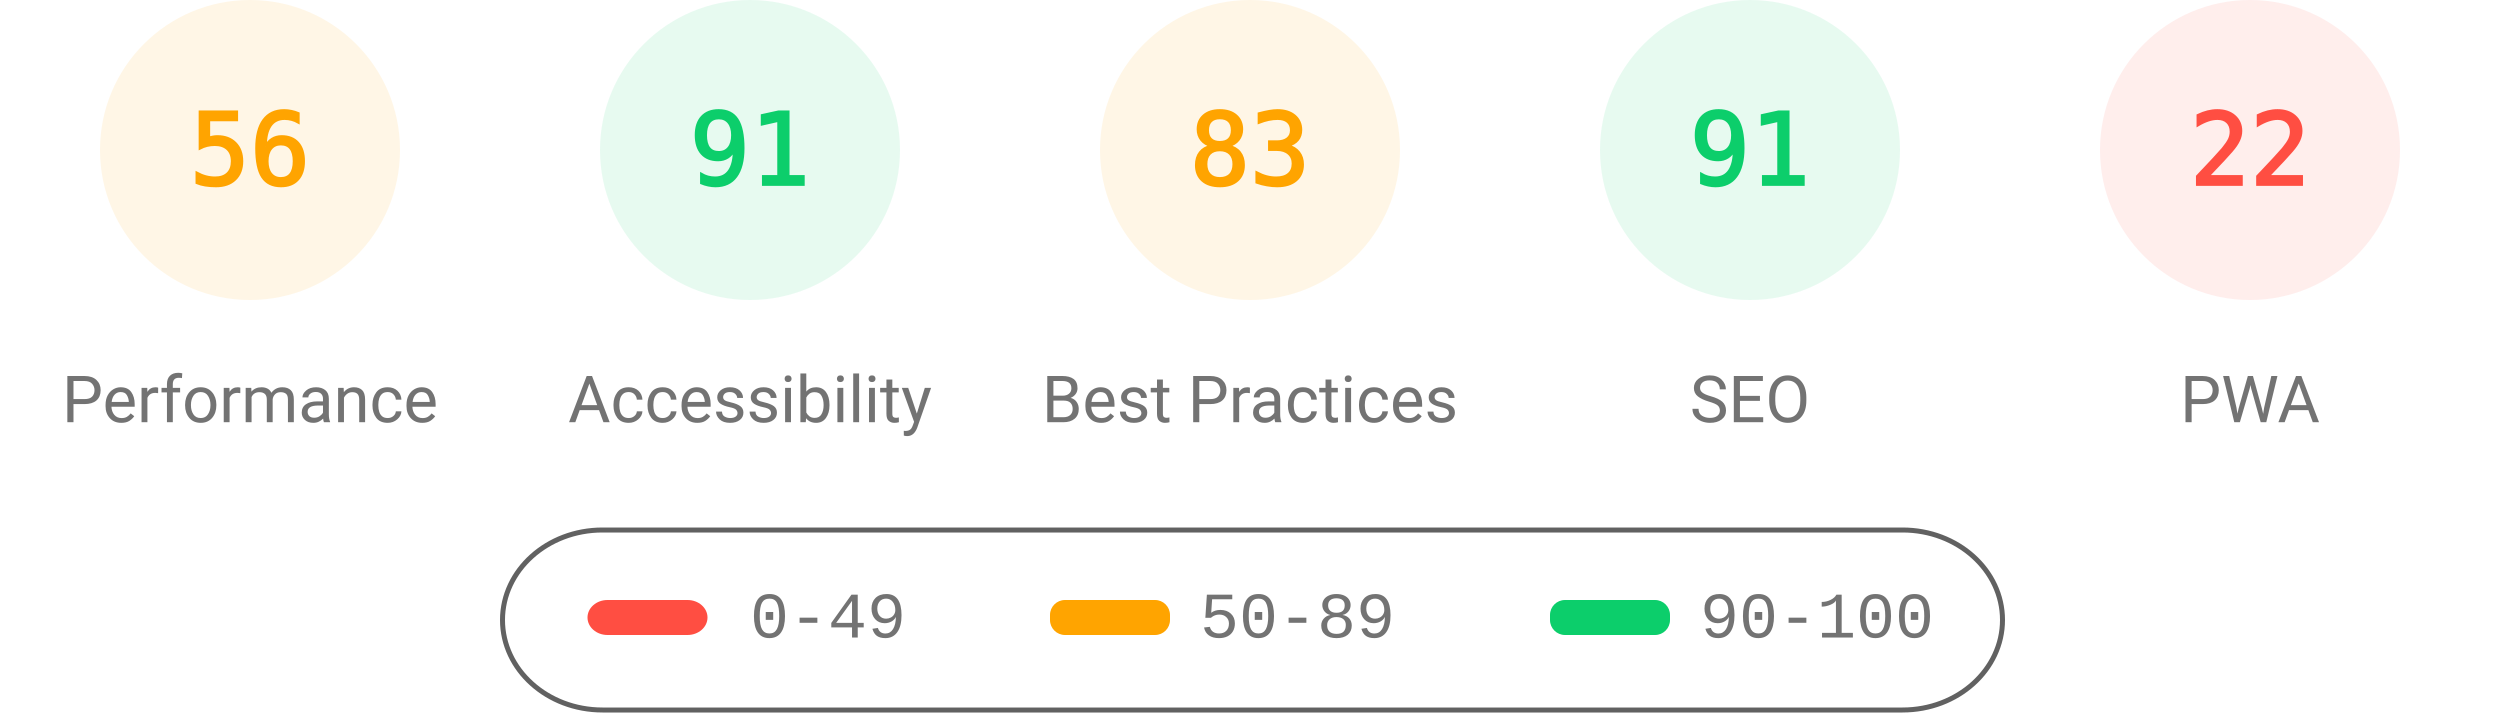
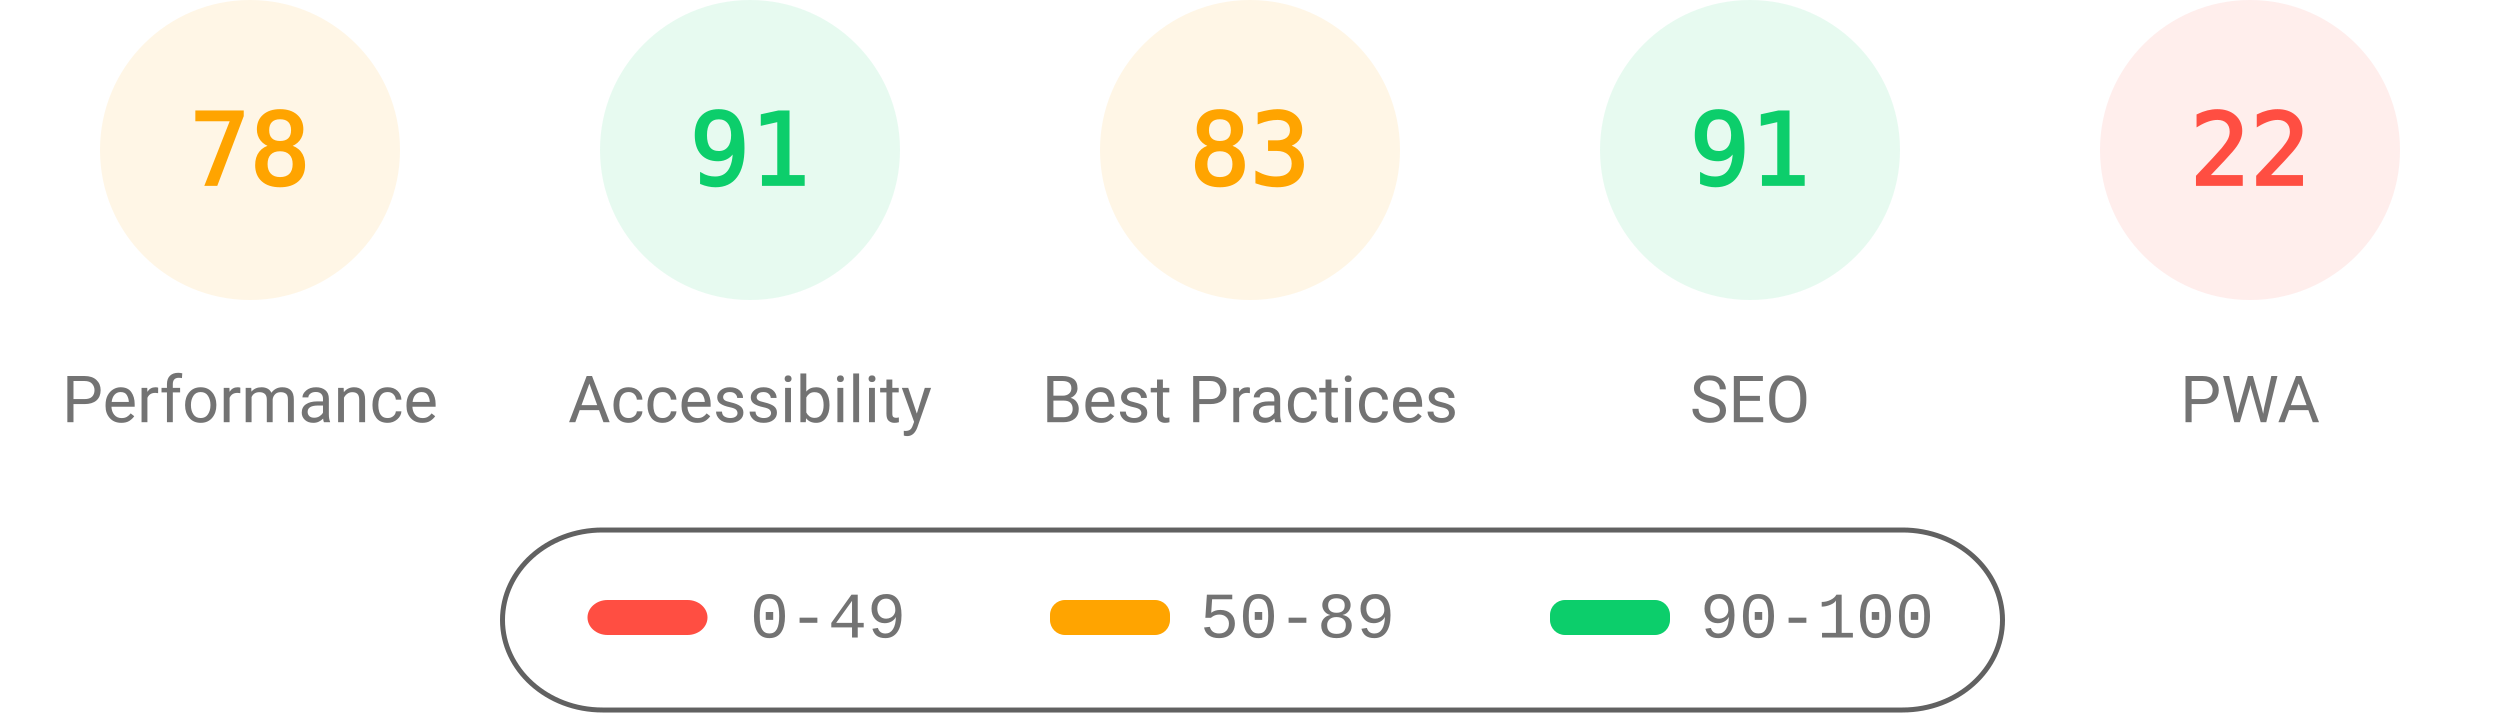
<svg xmlns="http://www.w3.org/2000/svg" fill="none" width="1000" height="285">
  <style>.gauge-base{opacity:.1}.gauge-arc{fill:none;animation-delay:250ms;stroke-linecap:round;transform:rotate(-90deg);transform-origin:100px 60px;animation:load-gauge 1s ease forwards}.guage-text{font-size:40px;font-family:monospace;text-align:center}.guage-red{color:#ff4e42;fill:#ff4e42;stroke:#ff4e42}.guage-orange{color:#ffa400;fill:#ffa400;stroke:#ffa400}.guage-green{color:#0cce6b;fill:#0cce6b;stroke:#0cce6b}.guage-undefined{color:#5c5c5c;fill:#5c5c5c;stroke:#5c5c5c}.guage-title{color:#737373;fill:#737373;stroke:none;font-size:26px;line-height:26px;font-family:Roboto,Halvetica,Arial,sans-serif}@keyframes load-gauge{from{stroke-dasharray:0 352.858}}</style>
  <svg class="guage-div guage-perf guage-orange" viewBox="0 0 200 200" width="200" height="200">
    <circle class="gauge-base" r="56" cx="100" cy="60" stroke-width="8" />
-     <circle class="gauge-arc guage-arc-1" r="56" cx="100" cy="60" stroke-width="8" style="stroke-dasharray:197.04,351.858" />
-     <text class="guage-text" x="100" y="60" alignment-baseline="central" dominant-baseline="central" text-anchor="middle">56</text>
+     <circle class="gauge-arc guage-arc-1" r="56" cx="100" cy="60" stroke-width="8" style="stroke-dasharray:274.449,351.858" />
+     <text class="guage-text" x="100" y="60" alignment-baseline="central" dominant-baseline="central" text-anchor="middle">78</text>
    <text class="guage-title" x="100" y="160" alignment-baseline="central" dominant-baseline="central" text-anchor="middle">Performance</text>
  </svg>
  <svg class="guage-div guage-acc guage-green" viewBox="0 0 200 200" width="200" height="200" x="200">
    <circle class="gauge-base" r="56" cx="100" cy="60" stroke-width="8" />
    <circle class="gauge-arc guage-arc-2" r="56" cx="100" cy="60" stroke-width="8" style="stroke-dasharray:320.191,351.858" />
    <text class="guage-text" x="100" y="60" alignment-baseline="central" dominant-baseline="central" text-anchor="middle">91</text>
    <text class="guage-title" x="100" y="160" alignment-baseline="central" dominant-baseline="central" text-anchor="middle">Accessibility</text>
  </svg>
  <svg class="guage-div guage-best guage-orange" viewBox="0 0 200 200" width="200" height="200" x="400">
    <circle class="gauge-base" r="56" cx="100" cy="60" stroke-width="8" />
    <circle class="gauge-arc guage-arc-3" r="56" cx="100" cy="60" stroke-width="8" style="stroke-dasharray:292.042,351.858" />
    <text class="guage-text" x="100" y="60" alignment-baseline="central" dominant-baseline="central" text-anchor="middle">83</text>
    <text class="guage-title" x="100" y="160" alignment-baseline="central" dominant-baseline="central" text-anchor="middle">Best Practices</text>
  </svg>
  <svg class="guage-div guage-seo guage-green" viewBox="0 0 200 200" width="200" height="200" x="600">
    <circle class="gauge-base" r="56" cx="100" cy="60" stroke-width="8" />
    <circle class="gauge-arc guage-arc-4" r="56" cx="100" cy="60" stroke-width="8" style="stroke-dasharray:320.191,351.858" />
    <text class="guage-text" x="100" y="60" alignment-baseline="central" dominant-baseline="central" text-anchor="middle">91</text>
    <text class="guage-title" x="100" y="160" alignment-baseline="central" dominant-baseline="central" text-anchor="middle">SEO</text>
  </svg>
  <svg class="guage-div guage-pwa guage-red" viewBox="0 0 200 200" width="200" height="200" x="800">
    <circle class="gauge-base" r="56" cx="100" cy="60" stroke-width="8" />
    <circle class="gauge-arc guage-arc-4" r="56" cx="100" cy="60" stroke-width="8" style="stroke-dasharray:77.409,351.858" />
    <text class="guage-text" x="100" y="60" alignment-baseline="central" dominant-baseline="central" text-anchor="middle">22</text>
    <text class="guage-title" x="100" y="160" alignment-baseline="central" dominant-baseline="central" text-anchor="middle">PWA</text>
  </svg>
  <svg width="604" height="76" x="200" y="210">
    <path fill="none" id="canvas_background" d="M-1-1h604v80H-1z" />
    <rect fill-opacity="0" stroke="#616161" stroke-width="2" rx="40" id="svg_2" height="72" width="600" y="2" x="1" fill="#000" />
    <rect stroke="#000" rx="8" id="svg_3" height="14" width="48" y="30" x="35" stroke-opacity="null" stroke-width="0" fill="#ff4e42" />
    <rect stroke="#000" rx="6" id="svg_4" height="14" width="48" y="30" x="220" stroke-opacity="null" stroke-width="0" fill="#ffa400" />
    <rect stroke="#000" rx="6" id="svg_5" height="14" width="48" y="30" x="420" stroke-opacity="null" stroke-width="0" fill="#0cce6b" />
    <text xml:space="preserve" text-anchor="start" font-family="'Courier New', Courier, monospace" font-size="26" id="svg_6" y="45" x="100" stroke-opacity="null" stroke-width="0" stroke="#000" fill="#737373">0-49</text>
    <text xml:space="preserve" text-anchor="start" font-family="'Courier New', Courier, monospace" font-size="26" id="svg_7" y="45" x="280" stroke-opacity="null" stroke-width="0" stroke="#000" fill="#737373">50-89</text>
    <text xml:space="preserve" text-anchor="start" font-family="'Courier New', Courier, monospace" font-size="26" id="svg_8" y="45" x="480" stroke-opacity="null" stroke-width="0" stroke="#000" fill="#737373">90-100</text>
  </svg>
</svg>
